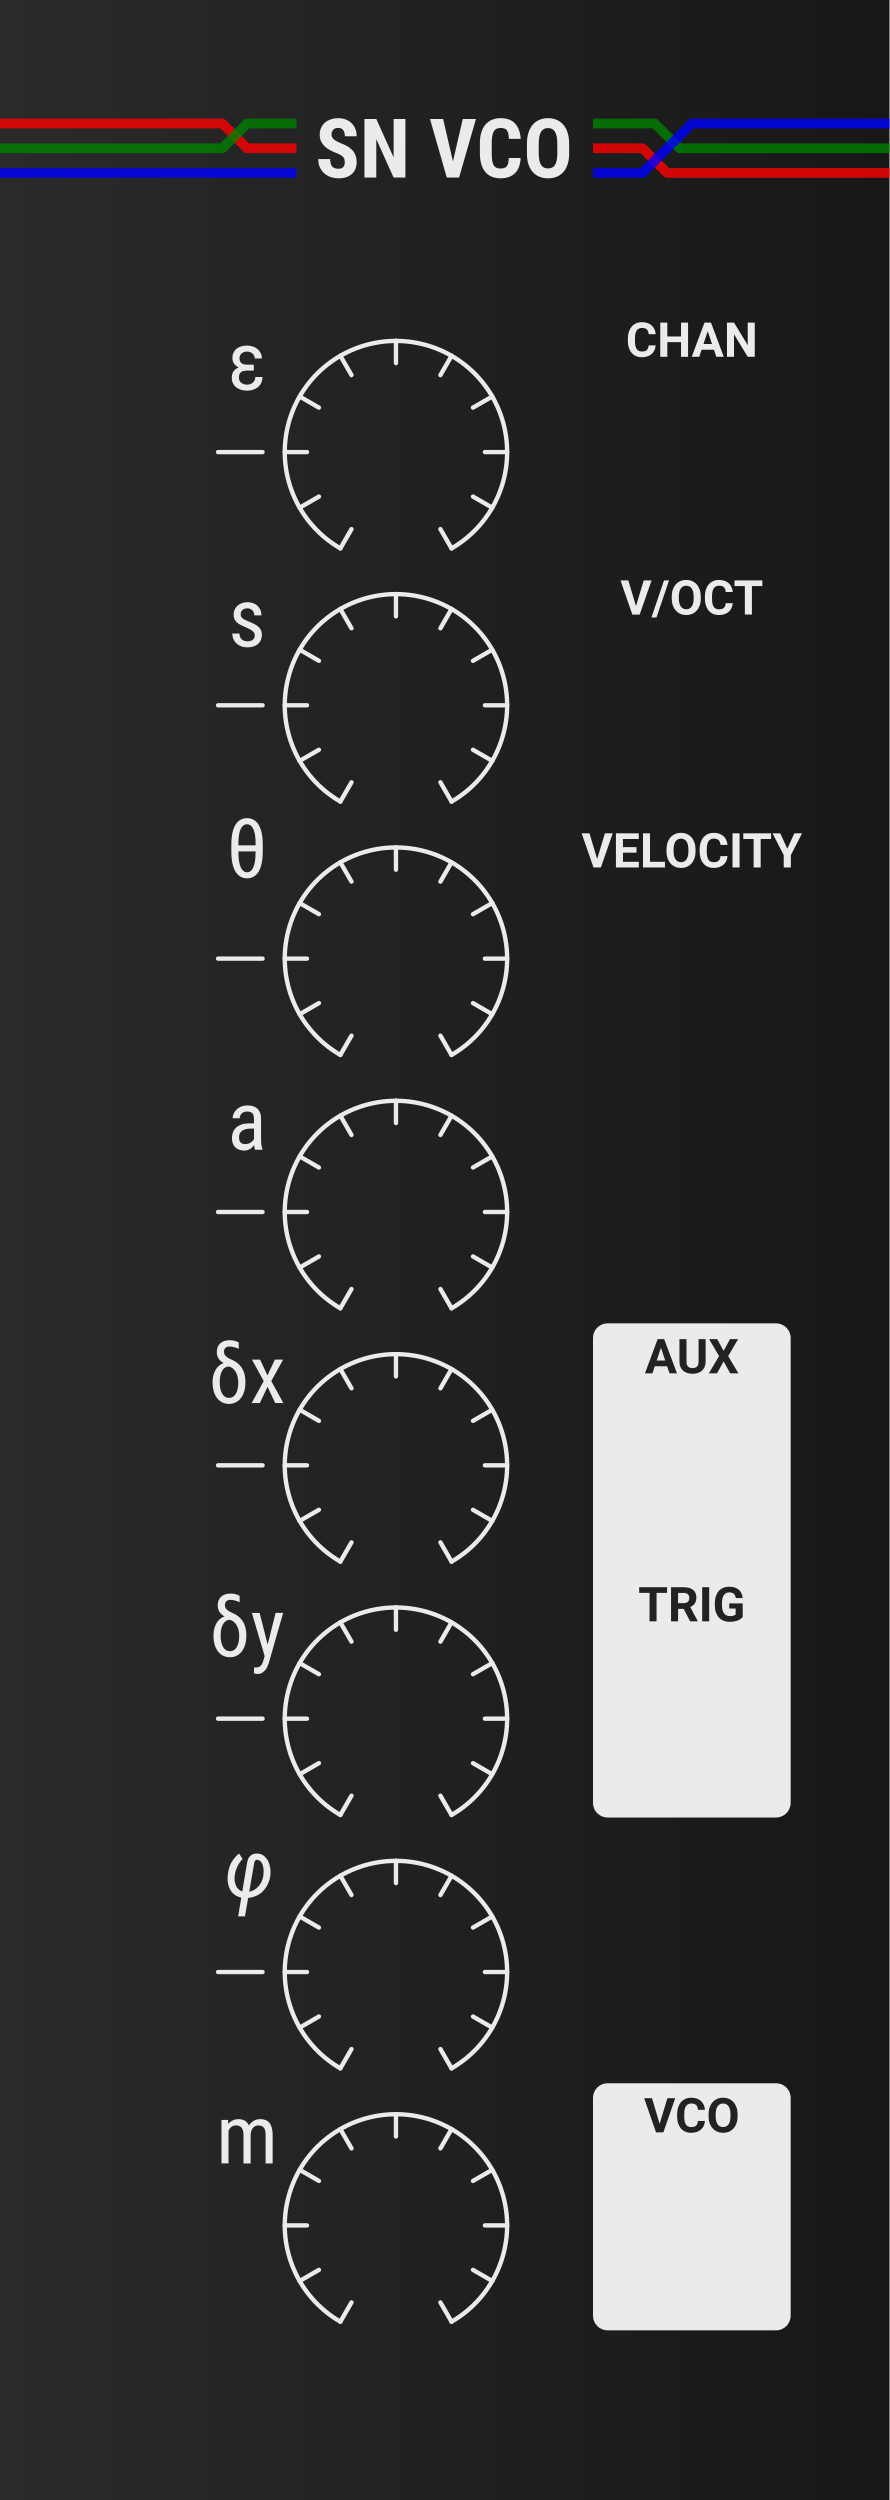
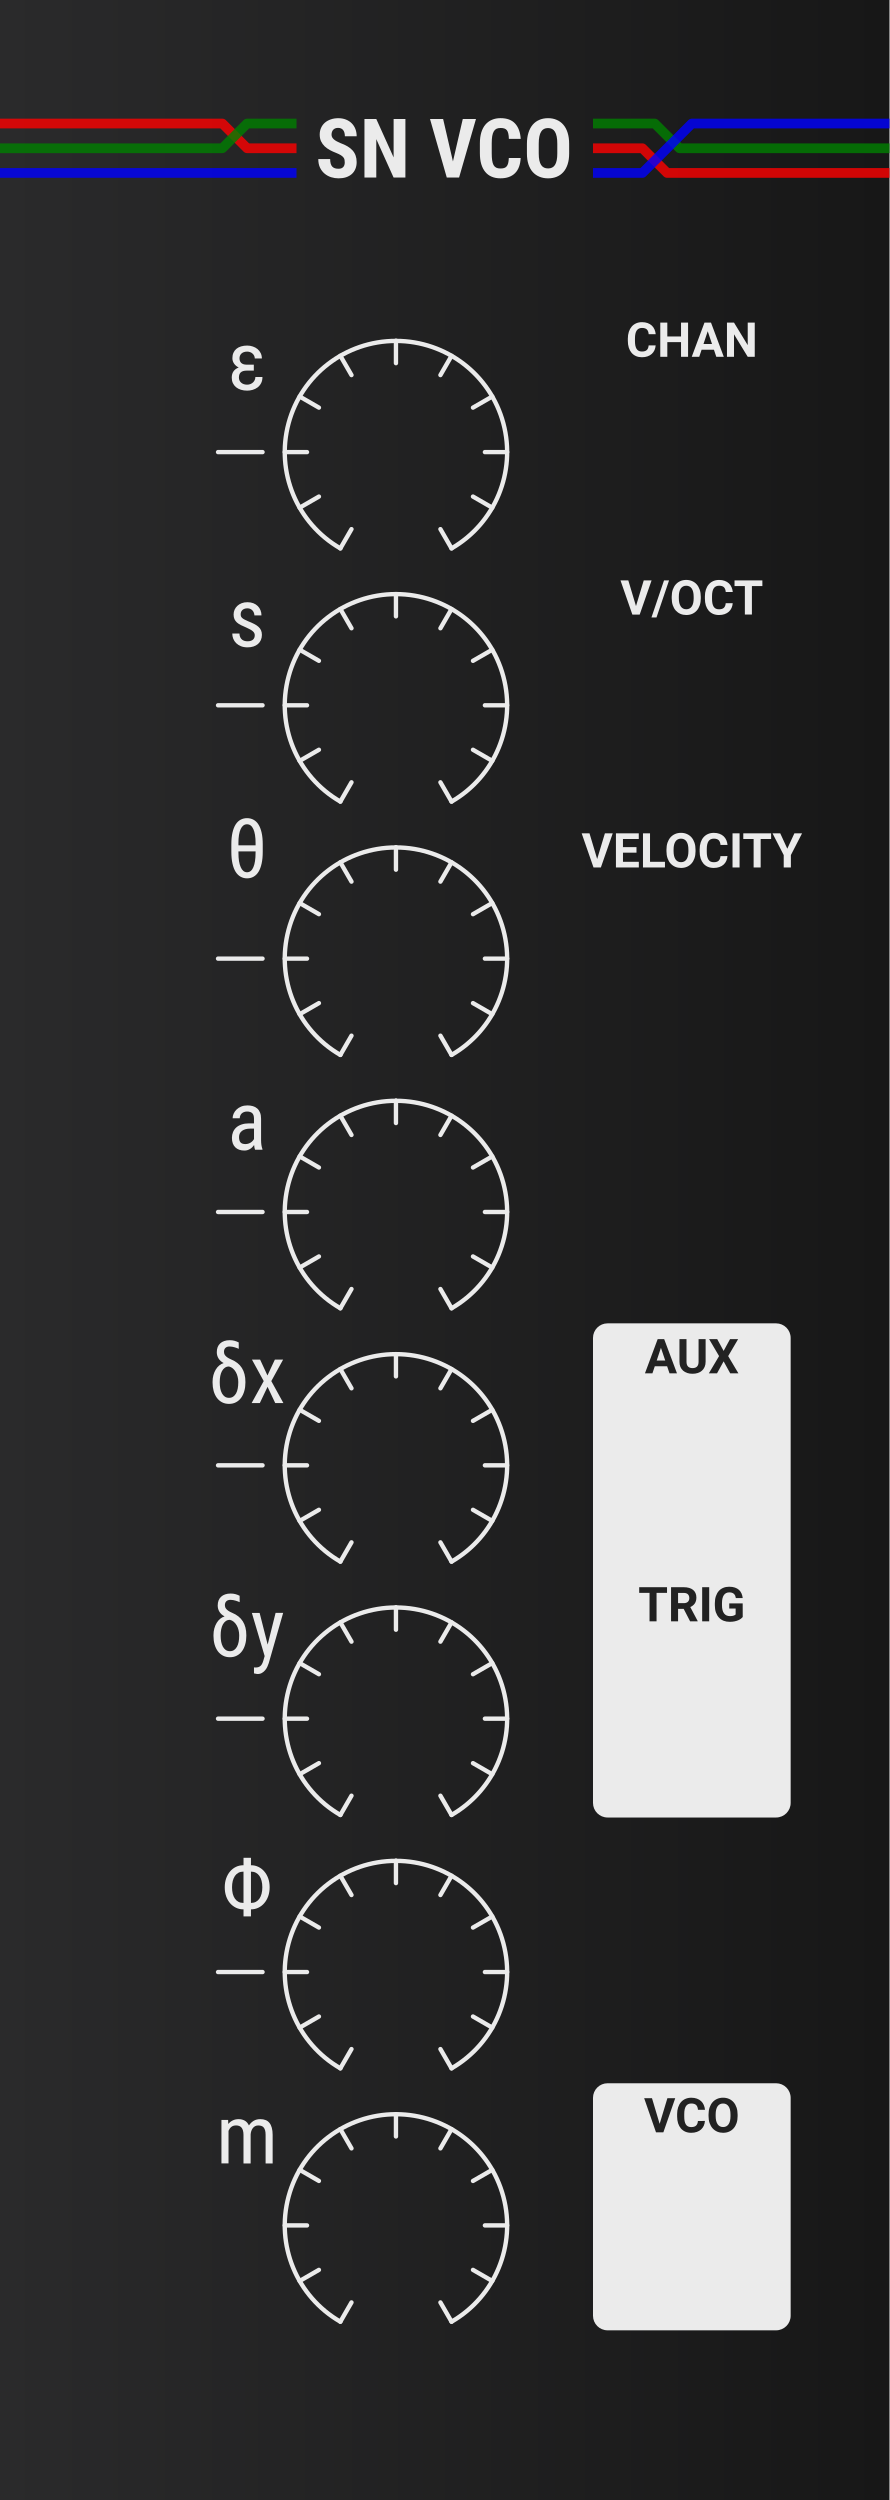
<svg xmlns="http://www.w3.org/2000/svg" version="1.1" width="45.72mm" height="128.5mm" viewBox="0 0 45.72 128.5">
  <defs>
    <linearGradient id="background">
      <stop offset="0%" stop-color="#2a2a2b" />
      <stop offset="100%" stop-color="#171717" />
    </linearGradient>
  </defs>
  <g />
  <g>
    <rect x="0" y="0" width="45.72" height="128.5" fill="url(#background)" />
  </g>
  <g transform="translate(22.86,7.62)">
    <path fill="#ebebeb" stroke="none" d="m -5.142,0.715 q 0,-0.079 -0.014,-0.141 Q -5.171,0.513 -5.218,0.459 -5.264,0.403 -5.351,0.351 -5.435,0.3 -5.578,0.242 -5.747,0.178 -5.902,0.095 -6.055,0.012 -6.173,-0.099 q -0.116,-0.114 -0.186,-0.26 -0.068,-0.149 -0.068,-0.345 0,-0.188 0.07,-0.343 0.07,-0.157 0.196,-0.267 0.128,-0.11 0.302,-0.169 0.176,-0.062 0.387,-0.062 0.217,0 0.391,0.07 0.176,0.068 0.298,0.192 0.124,0.122 0.19,0.294 0.066,0.169 0.066,0.374 h -0.606 q 0,-0.095 -0.021,-0.174 -0.019,-0.081 -0.062,-0.136 -0.041,-0.058 -0.107,-0.089 -0.066,-0.033 -0.159,-0.033 -0.087,0 -0.151,0.027 -0.062,0.027 -0.103,0.074 -0.041,0.045 -0.062,0.11 -0.021,0.064 -0.021,0.136 0,0.074 0.031,0.134 0.033,0.06 0.091,0.112 0.06,0.052 0.143,0.097 0.085,0.045 0.186,0.089 0.211,0.076 0.368,0.169 0.157,0.093 0.263,0.211 0.105,0.118 0.157,0.267 0.052,0.147 0.052,0.333 0,0.198 -0.066,0.353 -0.064,0.155 -0.186,0.263 -0.12,0.105 -0.291,0.163 -0.172,0.056 -0.387,0.056 -0.194,0 -0.382,-0.058 -0.186,-0.06 -0.333,-0.182 -0.147,-0.122 -0.238,-0.308 -0.089,-0.186 -0.089,-0.442 h 0.61 q 0,0.136 0.027,0.232 0.027,0.095 0.081,0.155 0.056,0.058 0.136,0.085 0.081,0.025 0.188,0.025 0.087,0 0.147,-0.025 0.062,-0.027 0.099,-0.07 0.039,-0.045 0.056,-0.107 0.017,-0.062 0.017,-0.134 z M -2.023,1.505 H -2.63 L -3.519,-0.469 V 1.505 h -0.608 v -3.01 h 0.608 l 0.891,1.976 V -1.505 h 0.606 z M 0.421,0.678 0.927,-1.505 H 1.605 L 0.737,1.505 h -0.633 l -0.862,-3.01 h 0.674 z M 3.902,0.502 Q 3.879,1.017 3.612,1.282 3.346,1.546 2.86,1.546 q -0.25,0 -0.446,-0.083 Q 2.217,1.381 2.083,1.217 1.948,1.054 1.876,0.814 1.806,0.573 1.806,0.258 v -0.513 q 0,-0.314 0.072,-0.556 0.074,-0.242 0.213,-0.405 0.138,-0.163 0.335,-0.246 0.196,-0.085 0.442,-0.085 0.492,0 0.746,0.275 0.256,0.275 0.291,0.79 H 3.296 Q 3.292,-0.643 3.267,-0.75 3.244,-0.86 3.195,-0.924 3.145,-0.988 3.064,-1.015 2.986,-1.042 2.868,-1.042 q -0.122,0 -0.209,0.041 -0.085,0.041 -0.138,0.134 -0.054,0.091 -0.081,0.242 -0.025,0.149 -0.025,0.366 v 0.517 q 0,0.211 0.021,0.36 0.021,0.149 0.072,0.244 0.052,0.093 0.136,0.136 0.085,0.043 0.215,0.043 0.112,0 0.19,-0.023 0.081,-0.025 0.132,-0.085 0.052,-0.06 0.079,-0.165 0.027,-0.105 0.033,-0.267 z m 2.493,-0.232 q 0,0.316 -0.079,0.556 Q 6.237,1.067 6.095,1.226 5.954,1.385 5.754,1.466 q -0.198,0.081 -0.44,0.081 -0.242,0 -0.442,-0.081 Q 4.671,1.385 4.526,1.226 4.383,1.067 4.303,0.827 4.224,0.587 4.224,0.271 V -0.229 q 0,-0.325 0.079,-0.571 0.079,-0.248 0.221,-0.413 0.143,-0.165 0.343,-0.248 0.201,-0.085 0.442,-0.085 0.242,0 0.44,0.085 0.201,0.083 0.343,0.248 0.145,0.165 0.223,0.413 0.079,0.246 0.079,0.571 z M 5.785,-0.234 q 0,-0.215 -0.031,-0.366 -0.031,-0.153 -0.091,-0.25 -0.06,-0.097 -0.149,-0.143 -0.089,-0.045 -0.205,-0.045 -0.118,0 -0.207,0.045 -0.089,0.045 -0.149,0.143 -0.06,0.097 -0.091,0.25 -0.031,0.151 -0.031,0.366 v 0.504 q 0,0.205 0.031,0.351 0.031,0.145 0.091,0.238 0.062,0.093 0.151,0.136 0.091,0.043 0.209,0.043 0.116,0 0.203,-0.043 0.089,-0.043 0.149,-0.136 0.06,-0.093 0.089,-0.238 0.031,-0.147 0.031,-0.351 z" />
  </g>
  <g fill="none" stroke="#ebebeb" stroke-linecap="round" stroke-linejoin="round" stroke-width="1" transform="translate(0.0,1.27)">
    <g transform="translate(20.352,21.968) scale(0.225,0.225)">
      <line x1="-10.160" y1="17.598" x2="-12.700" y2="21.997" />
      <line x1="-17.598" y1="10.160" x2="-21.997" y2="12.700" />
      <line x1="-20.32" y1="0.000" x2="-25.4" y2="0.000" />
      <line x1="-17.598" y1="-10.16" x2="-21.997" y2="-12.7" />
      <line x1="-10.16" y1="-17.598" x2="-12.7" y2="-21.997" />
      <line x1="0.000" y1="-20.32" x2="0.000" y2="-25.4" />
      <line x1="10.160" y1="-17.598" x2="12.7" y2="-21.997" />
      <line x1="17.598" y1="-10.160" x2="21.997" y2="-12.7" />
      <line x1="20.32" y1="0.000" x2="25.4" y2="0.000" />
      <line x1="17.598" y1="10.16" x2="21.997" y2="12.7" />
      <line x1="10.16" y1="17.598" x2="12.7" y2="21.997" />
      <g>
        <path d="M0.000,-25.4 a25.4,25.4,0,0,0,-12.7,47.397" />
        <path d="M0.000,-25.4 a25.4,25.4,0,0,1,12.7,47.397" />
        <circle cx="0.000" cy="0.000" r="25.4" opacity="0.5" stroke="none" />
      </g>
      <line x1="-30.48" y1="0.000" x2="-40.64" y2="0.000" />
    </g>
    <g transform="translate(20.352,34.982) scale(0.225,0.225)">
      <line x1="-10.160" y1="17.598" x2="-12.700" y2="21.997" />
      <line x1="-17.598" y1="10.160" x2="-21.997" y2="12.700" />
      <line x1="-20.32" y1="0.000" x2="-25.4" y2="0.000" />
      <line x1="-17.598" y1="-10.16" x2="-21.997" y2="-12.7" />
      <line x1="-10.16" y1="-17.598" x2="-12.7" y2="-21.997" />
      <line x1="0.000" y1="-20.32" x2="0.000" y2="-25.4" />
      <line x1="10.160" y1="-17.598" x2="12.7" y2="-21.997" />
      <line x1="17.598" y1="-10.160" x2="21.997" y2="-12.7" />
      <line x1="20.32" y1="0.000" x2="25.4" y2="0.000" />
      <line x1="17.598" y1="10.16" x2="21.997" y2="12.7" />
      <line x1="10.16" y1="17.598" x2="12.7" y2="21.997" />
      <g>
        <path d="M0.000,-25.4 a25.4,25.4,0,0,0,-12.7,47.397" />
        <path d="M0.000,-25.4 a25.4,25.4,0,0,1,12.7,47.397" />
        <circle cx="0.000" cy="0.000" r="25.4" opacity="0.5" stroke="none" />
      </g>
      <line x1="-30.48" y1="0.000" x2="-40.64" y2="0.000" />
    </g>
    <g transform="translate(20.352,48.004) scale(0.225,0.225)">
      <line x1="-10.160" y1="17.598" x2="-12.700" y2="21.997" />
      <line x1="-17.598" y1="10.160" x2="-21.997" y2="12.700" />
      <line x1="-20.32" y1="0.000" x2="-25.4" y2="0.000" />
      <line x1="-17.598" y1="-10.16" x2="-21.997" y2="-12.7" />
      <line x1="-10.16" y1="-17.598" x2="-12.7" y2="-21.997" />
      <line x1="0.000" y1="-20.32" x2="0.000" y2="-25.4" />
      <line x1="10.160" y1="-17.598" x2="12.7" y2="-21.997" />
      <line x1="17.598" y1="-10.160" x2="21.997" y2="-12.7" />
      <line x1="20.32" y1="0.000" x2="25.4" y2="0.000" />
      <line x1="17.598" y1="10.16" x2="21.997" y2="12.7" />
      <line x1="10.16" y1="17.598" x2="12.7" y2="21.997" />
      <g>
        <path d="M0.000,-25.4 a25.4,25.4,0,0,0,-12.7,47.397" />
        <path d="M0.000,-25.4 a25.4,25.4,0,0,1,12.7,47.397" />
        <circle cx="0.000" cy="0.000" r="25.4" opacity="0.5" stroke="none" />
      </g>
      <line x1="-30.48" y1="0.000" x2="-40.64" y2="0.000" />
    </g>
    <g transform="translate(20.352,61.026) scale(0.225,0.225)">
      <line x1="-10.160" y1="17.598" x2="-12.700" y2="21.997" />
      <line x1="-17.598" y1="10.160" x2="-21.997" y2="12.700" />
      <line x1="-20.32" y1="0.000" x2="-25.4" y2="0.000" />
      <line x1="-17.598" y1="-10.16" x2="-21.997" y2="-12.7" />
      <line x1="-10.16" y1="-17.598" x2="-12.7" y2="-21.997" />
      <line x1="0.000" y1="-20.32" x2="0.000" y2="-25.4" />
      <line x1="10.160" y1="-17.598" x2="12.7" y2="-21.997" />
      <line x1="17.598" y1="-10.160" x2="21.997" y2="-12.7" />
      <line x1="20.32" y1="0.000" x2="25.4" y2="0.000" />
      <line x1="17.598" y1="10.16" x2="21.997" y2="12.7" />
      <line x1="10.16" y1="17.598" x2="12.7" y2="21.997" />
      <g>
        <path d="M0.000,-25.4 a25.4,25.4,0,0,0,-12.7,47.397" />
        <path d="M0.000,-25.4 a25.4,25.4,0,0,1,12.7,47.397" />
        <circle cx="0.000" cy="0.000" r="25.4" opacity="0.5" stroke="none" />
      </g>
      <line x1="-30.48" y1="0.000" x2="-40.64" y2="0.000" />
    </g>
    <g transform="translate(20.352,74.048) scale(0.225,0.225)">
      <line x1="-10.160" y1="17.598" x2="-12.700" y2="21.997" />
      <line x1="-17.598" y1="10.160" x2="-21.997" y2="12.700" />
      <line x1="-20.32" y1="0.000" x2="-25.4" y2="0.000" />
      <line x1="-17.598" y1="-10.16" x2="-21.997" y2="-12.7" />
      <line x1="-10.16" y1="-17.598" x2="-12.7" y2="-21.997" />
      <line x1="0.000" y1="-20.32" x2="0.000" y2="-25.4" />
      <line x1="10.160" y1="-17.598" x2="12.7" y2="-21.997" />
      <line x1="17.598" y1="-10.160" x2="21.997" y2="-12.7" />
      <line x1="20.32" y1="0.000" x2="25.4" y2="0.000" />
      <line x1="17.598" y1="10.16" x2="21.997" y2="12.7" />
      <line x1="10.16" y1="17.598" x2="12.7" y2="21.997" />
      <g>
        <path d="M0.000,-25.4 a25.4,25.4,0,0,0,-12.7,47.397" />
        <path d="M0.000,-25.4 a25.4,25.4,0,0,1,12.7,47.397" />
        <circle cx="0.000" cy="0.000" r="25.4" opacity="0.5" stroke="none" />
      </g>
      <line x1="-30.48" y1="0.000" x2="-40.64" y2="0.000" />
    </g>
    <g transform="translate(20.352,87.070) scale(0.225,0.225)">
      <line x1="-10.160" y1="17.598" x2="-12.700" y2="21.997" />
      <line x1="-17.598" y1="10.160" x2="-21.997" y2="12.700" />
      <line x1="-20.32" y1="0.000" x2="-25.4" y2="0.000" />
      <line x1="-17.598" y1="-10.16" x2="-21.997" y2="-12.7" />
      <line x1="-10.16" y1="-17.598" x2="-12.7" y2="-21.997" />
      <line x1="0.000" y1="-20.32" x2="0.000" y2="-25.4" />
      <line x1="10.160" y1="-17.598" x2="12.7" y2="-21.997" />
      <line x1="17.598" y1="-10.160" x2="21.997" y2="-12.7" />
      <line x1="20.32" y1="0.000" x2="25.4" y2="0.000" />
      <line x1="17.598" y1="10.16" x2="21.997" y2="12.7" />
      <line x1="10.16" y1="17.598" x2="12.7" y2="21.997" />
      <g>
        <path d="M0.000,-25.4 a25.4,25.4,0,0,0,-12.7,47.397" />
        <path d="M0.000,-25.4 a25.4,25.4,0,0,1,12.7,47.397" />
        <circle cx="0.000" cy="0.000" r="25.4" opacity="0.5" stroke="none" />
      </g>
      <line x1="-30.48" y1="0.000" x2="-40.64" y2="0.000" />
    </g>
    <g transform="translate(20.352,100.093) scale(0.225,0.225)">
      <line x1="-10.160" y1="17.598" x2="-12.700" y2="21.997" />
      <line x1="-17.598" y1="10.160" x2="-21.997" y2="12.700" />
      <line x1="-20.32" y1="0.000" x2="-25.4" y2="0.000" />
      <line x1="-17.598" y1="-10.16" x2="-21.997" y2="-12.7" />
      <line x1="-10.16" y1="-17.598" x2="-12.7" y2="-21.997" />
      <line x1="0.000" y1="-20.32" x2="0.000" y2="-25.4" />
      <line x1="10.160" y1="-17.598" x2="12.7" y2="-21.997" />
      <line x1="17.598" y1="-10.160" x2="21.997" y2="-12.7" />
      <line x1="20.32" y1="0.000" x2="25.4" y2="0.000" />
      <line x1="17.598" y1="10.16" x2="21.997" y2="12.7" />
      <line x1="10.16" y1="17.598" x2="12.7" y2="21.997" />
      <g>
        <path d="M0.000,-25.4 a25.4,25.4,0,0,0,-12.7,47.397" />
        <path d="M0.000,-25.4 a25.4,25.4,0,0,1,12.7,47.397" />
        <circle cx="0.000" cy="0.000" r="25.4" opacity="0.5" stroke="none" />
      </g>
      <line x1="-30.48" y1="0.000" x2="-40.64" y2="0.000" />
    </g>
    <g transform="translate(20.352,113.116) scale(0.225,0.225)">
      <line x1="-10.160" y1="17.598" x2="-12.700" y2="21.997" />
      <line x1="-17.598" y1="10.160" x2="-21.997" y2="12.700" />
      <line x1="-20.32" y1="0.000" x2="-25.4" y2="0.000" />
      <line x1="-17.598" y1="-10.16" x2="-21.997" y2="-12.7" />
      <line x1="-10.16" y1="-17.598" x2="-12.7" y2="-21.997" />
      <line x1="0.000" y1="-20.32" x2="0.000" y2="-25.4" />
      <line x1="10.160" y1="-17.598" x2="12.7" y2="-21.997" />
      <line x1="17.598" y1="-10.160" x2="21.997" y2="-12.7" />
      <line x1="20.32" y1="0.000" x2="25.4" y2="0.000" />
      <line x1="17.598" y1="10.16" x2="21.997" y2="12.7" />
      <line x1="10.16" y1="17.598" x2="12.7" y2="21.997" />
      <g>
        <path d="M0.000,-25.4 a25.4,25.4,0,0,0,-12.7,47.397" />
        <path d="M0.000,-25.4 a25.4,25.4,0,0,1,12.7,47.397" />
        <circle cx="0.000" cy="0.000" r="25.4" opacity="0.5" stroke="none" />
      </g>
    </g>
  </g>
  <g fill="#ebebeb">
    <g transform="translate(12.7,-3.73)">
      <path d="m 21.001,21.483 q -0.01,0.134 -0.06,0.246 -0.051,0.112 -0.14,0.193 -0.089,0.08 -0.217,0.125 -0.127,0.045 -0.289,0.045 -0.169,0 -0.304,-0.058 -0.134,-0.059 -0.228,-0.169 -0.093,-0.11 -0.143,-0.265 -0.049,-0.157 -0.049,-0.351 V 21.134 q 0,-0.194 0.052,-0.351 0.052,-0.157 0.146,-0.266 0.095,-0.11 0.23,-0.169 0.135,-0.059 0.301,-0.059 0.164,0 0.289,0.047 0.127,0.046 0.215,0.129 0.088,0.082 0.137,0.197 0.049,0.113 0.063,0.247 h -0.362 q -0.006,-0.078 -0.028,-0.139 -0.021,-0.06 -0.06,-0.101 -0.04,-0.041 -0.102,-0.061 -0.063,-0.022 -0.152,-0.022 -0.183,0 -0.274,0.134 -0.089,0.133 -0.089,0.412 v 0.118 q 0,0.136 0.019,0.239 0.021,0.102 0.063,0.171 0.043,0.069 0.111,0.104 0.069,0.034 0.165,0.034 0.086,0 0.147,-0.019 0.063,-0.019 0.104,-0.058 0.042,-0.04 0.065,-0.099 0.023,-0.059 0.029,-0.137 z m 1.666,0.585 h -0.362 v -0.752 h -0.705 v 0.752 h -0.362 v -1.756 h 0.362 v 0.711 h 0.705 v -0.711 h 0.362 z m 1.329,-0.362 h -0.634 l -0.121,0.362 h -0.385 l 0.654,-1.756 h 0.335 l 0.657,1.756 h -0.385 z m -0.537,-0.293 h 0.439 l -0.221,-0.657 z m 2.635,0.655 h -0.362 l -0.704,-1.155 v 1.155 h -0.362 v -1.756 h 0.362 l 0.705,1.158 v -1.158 h 0.361 z" />
    </g>
    <g transform="translate(12.7,9.52)">
      <path d="m 19.99,21.633 0.398,-1.32 h 0.403 l -0.611,1.756 h -0.377 L 19.193,20.312 h 0.402 z m 1.053,0.586 h -0.259 l 0.646,-1.906 h 0.259 z m 2.278,-0.989 q 0,0.201 -0.054,0.362 -0.054,0.159 -0.153,0.27 -0.098,0.111 -0.235,0.171 -0.137,0.059 -0.303,0.059 -0.165,0 -0.303,-0.059 -0.137,-0.06 -0.238,-0.171 -0.099,-0.111 -0.154,-0.27 -0.055,-0.16 -0.055,-0.362 v -0.077 q 0,-0.2 0.054,-0.361 0.055,-0.16 0.154,-0.273 0.099,-0.112 0.236,-0.171 0.137,-0.06 0.303,-0.06 0.165,0 0.303,0.06 0.137,0.059 0.236,0.171 0.099,0.112 0.153,0.273 0.055,0.16 0.055,0.361 z m -0.367,-0.08 q 0,-0.276 -0.099,-0.42 -0.099,-0.143 -0.282,-0.143 -0.183,0 -0.282,0.143 -0.099,0.143 -0.099,0.42 v 0.08 q 0,0.137 0.025,0.244 0.027,0.105 0.075,0.177 0.049,0.071 0.121,0.109 0.071,0.036 0.163,0.036 0.183,0 0.281,-0.145 0.098,-0.145 0.098,-0.421 z m 2.008,0.333 q -0.01,0.134 -0.06,0.246 -0.051,0.112 -0.14,0.193 -0.089,0.08 -0.217,0.125 -0.127,0.045 -0.289,0.045 -0.169,0 -0.304,-0.058 -0.134,-0.059 -0.228,-0.169 -0.093,-0.11 -0.143,-0.265 -0.049,-0.157 -0.049,-0.351 V 21.134 q 0,-0.194 0.052,-0.351 0.052,-0.157 0.146,-0.266 0.095,-0.11 0.23,-0.169 0.135,-0.059 0.301,-0.059 0.164,0 0.289,0.047 0.127,0.046 0.215,0.129 0.088,0.082 0.137,0.197 0.049,0.113 0.063,0.247 h -0.362 q -0.006,-0.078 -0.028,-0.139 -0.021,-0.06 -0.06,-0.101 -0.04,-0.041 -0.102,-0.061 -0.063,-0.022 -0.152,-0.022 -0.183,0 -0.274,0.134 -0.089,0.133 -0.089,0.412 v 0.118 q 0,0.136 0.019,0.239 0.021,0.102 0.063,0.171 0.043,0.069 0.111,0.104 0.069,0.034 0.165,0.034 0.086,0 0.147,-0.019 0.063,-0.019 0.104,-0.058 0.042,-0.04 0.065,-0.099 0.023,-0.059 0.029,-0.137 z m 1.524,-0.878 h -0.538 v 1.463 h -0.362 v -1.463 h -0.531 v -0.293 h 1.43 z" />
    </g>
    <g transform="translate(12.7,22.52)">
      <path d="m 17.994,21.633 0.398,-1.32 h 0.403 l -0.611,1.756 h -0.377 l -0.609,-1.756 h 0.402 z m 2.022,-0.326 h -0.695 v 0.47 h 0.815 v 0.291 h -1.177 v -1.756 h 1.174 v 0.293 h -0.813 v 0.418 h 0.695 z m 0.695,0.47 h 0.768 v 0.291 h -1.13 v -1.756 h 0.362 z m 2.34,-0.547 q 0,0.201 -0.054,0.362 -0.054,0.159 -0.153,0.27 -0.098,0.111 -0.235,0.171 -0.137,0.059 -0.303,0.059 -0.165,0 -0.303,-0.059 -0.137,-0.06 -0.238,-0.171 -0.099,-0.111 -0.154,-0.27 -0.055,-0.16 -0.055,-0.362 v -0.077 q 0,-0.2 0.054,-0.361 0.055,-0.16 0.154,-0.273 0.099,-0.112 0.236,-0.171 0.137,-0.06 0.303,-0.06 0.165,0 0.303,0.06 0.137,0.059 0.236,0.171 0.099,0.112 0.153,0.273 0.055,0.16 0.055,0.361 z m -0.367,-0.08 q 0,-0.276 -0.099,-0.42 -0.099,-0.143 -0.282,-0.143 -0.183,0 -0.282,0.143 -0.099,0.143 -0.099,0.42 v 0.08 q 0,0.137 0.025,0.244 0.027,0.105 0.075,0.177 0.049,0.071 0.121,0.109 0.071,0.036 0.163,0.036 0.183,0 0.281,-0.145 0.098,-0.145 0.098,-0.421 z m 2.008,0.333 q -0.01,0.134 -0.06,0.246 -0.051,0.112 -0.14,0.193 -0.089,0.08 -0.217,0.125 -0.127,0.045 -0.289,0.045 -0.169,0 -0.304,-0.058 -0.134,-0.059 -0.228,-0.169 -0.093,-0.11 -0.143,-0.265 -0.049,-0.157 -0.049,-0.351 V 21.134 q 0,-0.194 0.052,-0.351 0.052,-0.157 0.146,-0.266 0.095,-0.11 0.23,-0.169 0.135,-0.059 0.301,-0.059 0.164,0 0.289,0.047 0.127,0.046 0.215,0.129 0.088,0.082 0.137,0.197 0.049,0.113 0.063,0.247 h -0.362 q -0.006,-0.078 -0.028,-0.139 -0.021,-0.06 -0.06,-0.101 -0.04,-0.041 -0.102,-0.061 -0.063,-0.022 -0.152,-0.022 -0.183,0 -0.274,0.134 -0.089,0.133 -0.089,0.412 v 0.118 q 0,0.136 0.019,0.239 0.021,0.102 0.063,0.171 0.043,0.069 0.111,0.104 0.069,0.034 0.165,0.034 0.086,0 0.147,-0.019 0.063,-0.019 0.104,-0.058 0.042,-0.04 0.065,-0.099 0.023,-0.059 0.029,-0.137 z m 0.622,0.585 h -0.362 v -1.756 h 0.362 z m 1.622,-1.463 h -0.538 v 1.463 h -0.362 v -1.463 h -0.531 v -0.293 h 1.43 z m 0.831,0.498 0.365,-0.791 h 0.395 l -0.576,1.119 v 0.637 h -0.368 v -0.637 l -0.576,-1.119 h 0.397 z" />
    </g>
  </g>
  <g>
    <g fill="#ebebeb">
      <g transform="translate(35.56,88.34)">
        <rect x="-5.08" y="-20.32" width="10.16" height="25.4" rx="0.75" />
      </g>
      <g transform="translate(35.56,127.399)">
        <rect x="-5.08" y="-20.32" width="10.16" height="12.7" rx="0.75" />
      </g>
    </g>
    <g fill="#222222">
      <g transform="translate(12.7,48.52)">
        <path d="M 21.59,21.706 H 20.956 L 20.835,22.068 H 20.451 L 21.104,20.312 h 0.335 l 0.657,1.756 H 21.712 Z M 21.054,21.413 h 0.439 l -0.221,-0.657 z m 2.515,-1.101 v 1.159 q 0,0.152 -0.051,0.269 -0.051,0.116 -0.14,0.194 -0.089,0.078 -0.213,0.118 -0.123,0.04 -0.269,0.04 -0.147,0 -0.271,-0.04 -0.123,-0.04 -0.212,-0.118 -0.089,-0.078 -0.14,-0.194 -0.049,-0.117 -0.049,-0.269 V 20.312 h 0.362 v 1.159 q 0,0.172 0.082,0.252 0.083,0.078 0.229,0.078 0.147,0 0.228,-0.078 0.082,-0.08 0.082,-0.252 V 20.312 Z m 0.925,0.605 0.329,-0.605 h 0.416 l -0.511,0.871 0.525,0.885 h -0.421 l -0.338,-0.615 -0.338,0.615 H 23.735 l 0.525,-0.885 -0.511,-0.871 h 0.416 z" />
      </g>
      <g transform="translate(12.7,61.27)">
        <path d="m 21.585,20.605 h -0.538 v 1.463 H 20.686 V 20.605 H 20.155 V 20.312 h 1.43 z m 0.856,0.82 h -0.288 v 0.643 H 21.792 V 20.312 h 0.652 q 0.152,0 0.273,0.035 0.121,0.034 0.204,0.101 0.083,0.066 0.128,0.165 0.045,0.099 0.045,0.229 0,0.096 -0.022,0.174 -0.022,0.076 -0.063,0.136 -0.041,0.059 -0.099,0.104 -0.058,0.045 -0.13,0.077 l 0.38,0.717 v 0.017 h -0.388 z m -0.288,-0.293 h 0.292 q 0.071,0 0.124,-0.018 0.054,-0.019 0.089,-0.053 0.036,-0.035 0.054,-0.082 0.018,-0.048 0.018,-0.107 0,-0.124 -0.071,-0.195 -0.07,-0.071 -0.216,-0.071 h -0.291 z m 1.599,0.936 H 23.391 V 20.312 h 0.362 z m 1.724,-0.222 q -0.031,0.037 -0.086,0.081 -0.054,0.042 -0.136,0.08 -0.082,0.036 -0.194,0.061 -0.111,0.024 -0.256,0.024 -0.17,0 -0.311,-0.055 -0.14,-0.057 -0.24,-0.165 -0.1,-0.109 -0.156,-0.266 -0.054,-0.158 -0.054,-0.362 v -0.104 q 0,-0.204 0.052,-0.362 0.053,-0.159 0.148,-0.268 0.096,-0.109 0.233,-0.165 0.136,-0.057 0.303,-0.057 0.171,0 0.295,0.043 0.125,0.042 0.209,0.119 0.084,0.077 0.131,0.184 0.047,0.107 0.061,0.235 h -0.352 q -0.011,-0.066 -0.034,-0.119 -0.023,-0.054 -0.063,-0.092 -0.04,-0.039 -0.099,-0.059 -0.058,-0.021 -0.139,-0.021 -0.186,0 -0.282,0.141 -0.096,0.14 -0.096,0.416 v 0.106 q 0,0.276 0.105,0.417 0.105,0.141 0.307,0.141 0.065,0 0.113,-0.008 0.048,-0.008 0.082,-0.021 0.035,-0.013 0.058,-0.028 0.023,-0.016 0.037,-0.03 v -0.303 h -0.329 v -0.266 h 0.691 z" />
      </g>
      <g transform="translate(12.7,87.534)">
        <path d="m 21.206,21.633 0.398,-1.32 h 0.403 l -0.611,1.756 h -0.377 l -0.609,-1.756 h 0.402 z m 2.328,-0.15 q -0.01,0.134 -0.06,0.246 -0.051,0.112 -0.14,0.193 -0.089,0.08 -0.217,0.125 -0.127,0.045 -0.289,0.045 -0.169,0 -0.304,-0.058 -0.134,-0.059 -0.228,-0.169 -0.093,-0.11 -0.143,-0.265 -0.049,-0.157 -0.049,-0.351 V 21.134 q 0,-0.194 0.052,-0.351 0.052,-0.157 0.146,-0.266 0.095,-0.11 0.23,-0.169 0.135,-0.059 0.301,-0.059 0.164,0 0.289,0.047 0.127,0.046 0.215,0.129 0.088,0.082 0.137,0.197 0.049,0.113 0.063,0.247 H 23.175 q -0.006,-0.078 -0.028,-0.139 -0.021,-0.06 -0.06,-0.101 -0.04,-0.041 -0.102,-0.061 -0.063,-0.022 -0.152,-0.022 -0.183,0 -0.274,0.134 -0.089,0.133 -0.089,0.412 v 0.118 q 0,0.136 0.019,0.239 0.021,0.102 0.063,0.171 0.043,0.069 0.111,0.104 0.069,0.034 0.165,0.034 0.086,0 0.147,-0.019 0.063,-0.019 0.104,-0.058 0.042,-0.04 0.065,-0.099 0.023,-0.059 0.029,-0.137 z m 1.68,-0.253 q 0,0.201 -0.054,0.362 -0.054,0.159 -0.153,0.27 -0.098,0.111 -0.235,0.171 -0.137,0.059 -0.303,0.059 -0.165,0 -0.303,-0.059 -0.137,-0.06 -0.238,-0.171 -0.099,-0.111 -0.154,-0.27 -0.055,-0.16 -0.055,-0.362 v -0.077 q 0,-0.2 0.054,-0.361 0.055,-0.16 0.154,-0.273 0.099,-0.112 0.236,-0.171 0.137,-0.06 0.303,-0.06 0.165,0 0.303,0.06 0.137,0.059 0.236,0.171 0.099,0.112 0.153,0.273 0.055,0.16 0.055,0.361 z m -0.367,-0.08 q 0,-0.276 -0.099,-0.42 -0.099,-0.143 -0.282,-0.143 -0.183,0 -0.282,0.143 -0.099,0.143 -0.099,0.42 v 0.08 q 0,0.137 0.025,0.244 0.027,0.105 0.075,0.177 0.049,0.071 0.121,0.109 0.071,0.036 0.163,0.036 0.183,0 0.281,-0.145 0.098,-0.145 0.098,-0.421 z" />
      </g>
    </g>
  </g>
  <g fill="#ebebeb" stroke="none">
    <g transform="translate(-10.16,19.05)">
      <path d="m 22.837,0 q -0.198,0 -0.298,0.087 -0.099,0.085 -0.099,0.273 0,0.072 0.027,0.138 0.029,0.066 0.083,0.116 0.054,0.05 0.132,0.079 0.079,0.029 0.18,0.029 0.095,0 0.174,-0.033 0.079,-0.033 0.134,-0.087 0.056,-0.054 0.085,-0.124 0.031,-0.072 0.031,-0.151 h 0.364 q 0,0.184 -0.068,0.316 -0.068,0.132 -0.18,0.219 -0.112,0.085 -0.254,0.126 -0.141,0.041 -0.285,0.041 -0.172,0 -0.318,-0.045 -0.145,-0.045 -0.25,-0.13 -0.105,-0.087 -0.165,-0.211 -0.058,-0.124 -0.058,-0.283 0,-0.194 0.091,-0.325 0.093,-0.13 0.267,-0.196 -0.153,-0.074 -0.24,-0.201 -0.085,-0.126 -0.085,-0.277 0,-0.157 0.054,-0.279 0.054,-0.122 0.153,-0.203 0.099,-0.083 0.24,-0.124 0.141,-0.043 0.312,-0.043 0.155,0 0.291,0.048 0.138,0.045 0.242,0.132 0.103,0.085 0.163,0.209 0.06,0.122 0.06,0.275 h -0.364 q 0,-0.074 -0.031,-0.138 -0.029,-0.064 -0.083,-0.112 -0.052,-0.05 -0.124,-0.076 -0.072,-0.027 -0.155,-0.027 -0.101,0 -0.176,0.029 -0.074,0.029 -0.122,0.076 -0.048,0.048 -0.072,0.11 -0.023,0.06 -0.023,0.126 0,0.072 0.021,0.134 0.021,0.06 0.064,0.103 0.045,0.043 0.114,0.068 0.07,0.025 0.169,0.025 h 0.368 v 0.306 z" />
    </g>
    <g transform="translate(-10.16,32.244)">
      <path d="m 23.256,0.415 q 0,-0.062 -0.023,-0.112 -0.023,-0.052 -0.074,-0.097 -0.052,-0.048 -0.134,-0.093 -0.081,-0.045 -0.201,-0.099 -0.155,-0.064 -0.279,-0.126 -0.122,-0.062 -0.207,-0.136 -0.083,-0.076 -0.128,-0.174 -0.043,-0.099 -0.043,-0.234 0,-0.132 0.05,-0.248 0.052,-0.116 0.145,-0.201 0.093,-0.087 0.223,-0.136 0.13,-0.05 0.291,-0.05 0.169,0 0.304,0.052 0.134,0.052 0.227,0.145 0.093,0.091 0.143,0.215 0.05,0.124 0.05,0.267 h -0.364 q 0,-0.068 -0.025,-0.132 -0.023,-0.066 -0.07,-0.118 -0.045,-0.052 -0.112,-0.083 -0.066,-0.031 -0.153,-0.031 -0.093,0 -0.159,0.027 -0.064,0.025 -0.105,0.068 -0.041,0.041 -0.062,0.097 -0.019,0.056 -0.019,0.116 0,0.062 0.017,0.107 0.019,0.043 0.062,0.083 0.043,0.039 0.118,0.079 0.076,0.039 0.194,0.091 0.169,0.066 0.3,0.134 0.132,0.066 0.221,0.147 0.089,0.079 0.134,0.18 0.045,0.101 0.045,0.236 0,0.147 -0.054,0.267 -0.052,0.118 -0.149,0.203 -0.097,0.083 -0.234,0.128 -0.136,0.043 -0.302,0.043 -0.19,0 -0.337,-0.058 -0.147,-0.06 -0.246,-0.157 -0.099,-0.099 -0.151,-0.227 -0.05,-0.128 -0.05,-0.267 h 0.368 q 0.004,0.118 0.043,0.194 0.039,0.076 0.097,0.122 0.06,0.045 0.132,0.064 0.072,0.017 0.143,0.017 0.182,0 0.277,-0.081 0.095,-0.083 0.095,-0.221 z" />
    </g>
    <g transform="translate(-10.16,23.037)">
      <path d="m 23.665,20.745 q 0,0.349 -0.058,0.606 -0.056,0.256 -0.161,0.426 -0.105,0.167 -0.254,0.25 -0.149,0.083 -0.333,0.083 -0.182,0 -0.331,-0.083 -0.149,-0.083 -0.256,-0.25 -0.105,-0.169 -0.163,-0.426 -0.058,-0.256 -0.058,-0.606 V 20.363 q 0,-0.347 0.058,-0.602 0.058,-0.254 0.163,-0.42 0.105,-0.165 0.254,-0.244 0.149,-0.081 0.331,-0.081 0.184,0 0.333,0.081 0.149,0.079 0.254,0.244 0.105,0.165 0.163,0.42 0.058,0.254 0.058,0.602 z m -1.249,-0.333 h 0.881 v -0.114 q 0,-0.469 -0.114,-0.717 -0.112,-0.25 -0.327,-0.25 -0.213,0 -0.327,0.25 -0.114,0.248 -0.114,0.717 z m 0.881,0.314 h -0.881 v 0.081 q 0,0.234 0.029,0.418 0.031,0.182 0.087,0.31 0.056,0.128 0.138,0.196 0.083,0.066 0.188,0.066 0.107,0 0.19,-0.066 0.083,-0.068 0.136,-0.196 0.056,-0.128 0.083,-0.31 0.029,-0.184 0.029,-0.418 z" />
    </g>
    <g transform="translate(-10.16,58.108)">
      <path d="m 23.27,0.988 q -0.019,-0.041 -0.031,-0.105 -0.01,-0.066 -0.017,-0.138 -0.039,0.058 -0.091,0.11 -0.05,0.052 -0.114,0.091 -0.062,0.039 -0.136,0.062 -0.072,0.023 -0.155,0.023 -0.147,0 -0.267,-0.041 -0.118,-0.041 -0.203,-0.124 -0.085,-0.083 -0.13,-0.203 -0.045,-0.122 -0.045,-0.283 0,-0.161 0.056,-0.298 0.056,-0.136 0.165,-0.236 0.11,-0.099 0.275,-0.155 0.165,-0.058 0.384,-0.058 h 0.254 v -0.238 q 0,-0.201 -0.089,-0.285 -0.089,-0.085 -0.271,-0.085 -0.089,0 -0.159,0.029 -0.068,0.027 -0.116,0.074 -0.048,0.048 -0.072,0.112 -0.025,0.062 -0.025,0.132 h -0.366 q 0,-0.12 0.052,-0.238 0.054,-0.12 0.151,-0.213 0.099,-0.095 0.24,-0.153 0.141,-0.058 0.314,-0.058 0.155,0 0.283,0.037 0.13,0.037 0.223,0.12 0.095,0.083 0.147,0.213 0.052,0.13 0.052,0.318 v 1.102 q 0,0.056 0.004,0.118 0.004,0.062 0.012,0.122 0.01,0.06 0.023,0.116 0.014,0.054 0.031,0.099 v 0.033 z m -0.488,-0.291 q 0.076,0 0.145,-0.023 0.068,-0.023 0.124,-0.058 0.056,-0.037 0.097,-0.083 0.043,-0.048 0.068,-0.097 v -0.533 h -0.192 q -0.132,0 -0.24,0.029 -0.105,0.029 -0.182,0.085 -0.074,0.054 -0.116,0.134 -0.039,0.081 -0.039,0.184 0,0.101 0.021,0.172 0.021,0.068 0.062,0.112 0.041,0.041 0.103,0.06 0.064,0.019 0.149,0.019 z" />
    </g>
    <g transform="translate(-10.16,71.13)">
      <path d="m 21.304,-1.635 q 0,-0.141 0.043,-0.252 0.045,-0.114 0.13,-0.192 0.087,-0.081 0.209,-0.122 0.124,-0.043 0.281,-0.043 0.136,0 0.24,0.029 0.105,0.027 0.223,0.085 l 0.002,0.331 q -0.035,-0.019 -0.089,-0.039 -0.054,-0.023 -0.118,-0.039 -0.062,-0.019 -0.13,-0.031 -0.068,-0.012 -0.136,-0.012 -0.136,0 -0.213,0.074 -0.074,0.074 -0.074,0.203 0,0.043 0.014,0.091 0.014,0.048 0.054,0.097 0.041,0.05 0.114,0.101 0.072,0.05 0.188,0.099 0.372,0.153 0.552,0.44 0.18,0.287 0.18,0.709 v 0.043 q 0,0.234 -0.058,0.434 -0.056,0.201 -0.163,0.347 -0.107,0.147 -0.265,0.229 -0.155,0.083 -0.356,0.083 -0.203,0 -0.36,-0.083 -0.157,-0.083 -0.265,-0.229 -0.107,-0.147 -0.165,-0.347 -0.056,-0.201 -0.056,-0.434 v -0.043 q 0,-0.184 0.043,-0.343 0.045,-0.161 0.122,-0.287 0.076,-0.126 0.18,-0.211 0.103,-0.085 0.219,-0.118 l -0.002,-0.01 q -0.159,-0.081 -0.252,-0.225 -0.093,-0.145 -0.093,-0.333 z m 0.151,1.571 q 0,0.159 0.027,0.302 0.029,0.143 0.087,0.25 0.058,0.105 0.147,0.169 0.091,0.062 0.217,0.062 0.124,0 0.213,-0.062 0.091,-0.064 0.149,-0.169 0.058,-0.107 0.085,-0.25 0.027,-0.143 0.027,-0.302 v -0.043 q 0,-0.132 -0.033,-0.26 -0.031,-0.13 -0.093,-0.238 -0.06,-0.107 -0.149,-0.184 -0.089,-0.076 -0.201,-0.103 -0.124,0 -0.213,0.064 -0.089,0.064 -0.149,0.172 -0.058,0.107 -0.087,0.25 -0.027,0.143 -0.027,0.3 z m 2.452,-0.368 0.382,-0.816 h 0.424 l -0.608,1.106 0.622,1.131 h -0.42 l -0.395,-0.837 -0.397,0.837 h -0.422 l 0.622,-1.131 -0.606,-1.106 h 0.42 z" />
    </g>
    <g transform="translate(-10.16,84.152)">
      <path d="m 21.351,-1.635 q 0,-0.141 0.043,-0.252 0.045,-0.114 0.13,-0.192 0.087,-0.081 0.209,-0.122 0.124,-0.043 0.281,-0.043 0.136,0 0.24,0.029 0.105,0.027 0.223,0.085 l 0.002,0.331 q -0.035,-0.019 -0.089,-0.039 -0.054,-0.023 -0.118,-0.039 -0.062,-0.019 -0.13,-0.031 -0.068,-0.012 -0.136,-0.012 -0.136,0 -0.213,0.074 -0.074,0.074 -0.074,0.203 0,0.043 0.014,0.091 0.014,0.048 0.054,0.097 0.041,0.05 0.114,0.101 0.072,0.05 0.188,0.099 0.372,0.153 0.552,0.44 0.18,0.287 0.18,0.709 v 0.043 q 0,0.234 -0.058,0.434 -0.056,0.201 -0.163,0.347 -0.107,0.147 -0.265,0.229 -0.155,0.083 -0.356,0.083 -0.203,0 -0.36,-0.083 -0.157,-0.083 -0.265,-0.229 -0.107,-0.147 -0.165,-0.347 -0.056,-0.201 -0.056,-0.434 v -0.043 q 0,-0.184 0.043,-0.343 0.045,-0.161 0.122,-0.287 0.076,-0.126 0.18,-0.211 0.103,-0.085 0.219,-0.118 l -0.002,-0.01 q -0.159,-0.081 -0.252,-0.225 -0.093,-0.145 -0.093,-0.333 z m 0.151,1.571 q 0,0.159 0.027,0.302 0.029,0.143 0.087,0.25 0.058,0.105 0.147,0.169 0.091,0.062 0.217,0.062 0.124,0 0.213,-0.062 0.091,-0.064 0.149,-0.169 0.058,-0.107 0.085,-0.25 0.027,-0.143 0.027,-0.302 v -0.043 q 0,-0.132 -0.033,-0.26 -0.031,-0.13 -0.093,-0.238 -0.06,-0.107 -0.149,-0.184 -0.089,-0.076 -0.201,-0.103 -0.124,0 -0.213,0.064 -0.089,0.064 -0.149,0.172 -0.058,0.107 -0.087,0.25 -0.027,0.143 -0.027,0.3 z m 2.416,0.444 0.407,-1.629 h 0.389 l -0.74,2.582 q -0.025,0.083 -0.07,0.18 -0.043,0.097 -0.112,0.18 -0.068,0.085 -0.165,0.141 -0.095,0.058 -0.221,0.058 -0.021,0 -0.048,-0.004 -0.027,-0.004 -0.054,-0.01 -0.027,-0.004 -0.052,-0.01 -0.023,-0.004 -0.037,-0.008 v -0.31 q 0.012,0.004 0.039,0.006 0.029,0.002 0.041,0.002 0.081,0 0.143,-0.019 0.062,-0.019 0.11,-0.062 0.05,-0.041 0.085,-0.112 0.037,-0.07 0.066,-0.174 l 0.064,-0.221 -0.657,-2.218 h 0.399 z" />
    </g>
    <g transform="translate(-10.16,97.512)">
-       <path d="m22.401,0.99l0.46,-2.76c0.013,-0.087,0.04,-0.167,0.08,-0.24c0.04,-0.073,0.097,-0.13,0.17,-0.17c0.073,-0.04,0.157,-0.06,0.25,-0.06v0c0.14,0,0.257,0.037,0.35,0.11c0.093,0.073,0.17,0.163,0.23,0.27c0.053,0.113,0.09,0.233,0.11,0.36c0.013,0.127,0.017,0.247,0.01,0.36v0c-0.02,0.173,-0.067,0.333,-0.14,0.48c-0.067,0.147,-0.157,0.273,-0.27,0.38c-0.107,0.107,-0.237,0.187,-0.39,0.24c-0.147,0.06,-0.31,0.09,-0.49,0.09v0c-0.173,-0.007,-0.323,-0.043,-0.45,-0.11c-0.12,-0.067,-0.217,-0.153,-0.29,-0.26c-0.073,-0.113,-0.123,-0.24,-0.15,-0.38c-0.027,-0.14,-0.03,-0.29,-0.01,-0.45v0c0.013,-0.147,0.043,-0.287,0.09,-0.42c0.047,-0.133,0.113,-0.257,0.2,-0.37c0.08,-0.113,0.177,-0.213,0.29,-0.3v0l0.18,0.28c-0.073,0.073,-0.137,0.153,-0.19,0.24c-0.053,0.087,-0.097,0.177,-0.13,0.27c-0.04,0.1,-0.067,0.2,-0.08,0.3v0c-0.02,0.1,-0.023,0.203,-0.01,0.31c0.013,0.1,0.04,0.193,0.08,0.28c0.047,0.087,0.11,0.157,0.19,0.21c0.08,0.053,0.18,0.08,0.3,0.08v0c0.167,0.007,0.317,-0.03,0.45,-0.11c0.127,-0.08,0.23,-0.187,0.31,-0.32c0.08,-0.133,0.13,-0.28,0.15,-0.44v0c0.007,-0.067,0.01,-0.143,0.01,-0.23c-0.007,-0.087,-0.02,-0.17,-0.04,-0.25c-0.02,-0.08,-0.057,-0.15,-0.11,-0.21c-0.047,-0.053,-0.117,-0.083,-0.21,-0.09v0c-0.033,0.007,-0.06,0.023,-0.08,0.05c-0.02,0.02,-0.033,0.05,-0.04,0.09v0l-0.48,2.77z" />
+       <path d="m 23.059,-1.639 h 0.004 q 0.201,0 0.374,0.083 0.176,0.083 0.304,0.232 0.13,0.149 0.205,0.358 0.074,0.209 0.074,0.459 0,0.252 -0.074,0.461 -0.074,0.207 -0.205,0.358 -0.128,0.151 -0.304,0.234 -0.174,0.083 -0.374,0.083 h -0.004 v 0.362 h -0.382 v -0.362 h -0.012 q -0.201,0 -0.374,-0.083 -0.174,-0.083 -0.304,-0.232 -0.128,-0.149 -0.203,-0.356 -0.072,-0.209 -0.072,-0.461 0,-0.25 0.072,-0.459 0.074,-0.209 0.203,-0.36 0.13,-0.151 0.304,-0.234 0.174,-0.083 0.374,-0.083 h 0.012 v -0.382 h 0.382 z m -0.395,0.329 q -0.141,0 -0.248,0.058 -0.107,0.058 -0.18,0.163 -0.072,0.105 -0.112,0.254 -0.037,0.149 -0.037,0.331 0,0.184 0.037,0.333 0.039,0.147 0.112,0.252 0.072,0.103 0.18,0.161 0.107,0.056 0.248,0.056 h 0.012 v -1.608 z m 0.395,0 v 1.608 h 0.008 q 0.138,0 0.246,-0.056 0.107,-0.058 0.18,-0.163 0.074,-0.105 0.112,-0.254 0.039,-0.149 0.039,-0.333 0,-0.182 -0.039,-0.329 -0.037,-0.149 -0.112,-0.254 -0.072,-0.105 -0.18,-0.161 -0.107,-0.058 -0.246,-0.058 z" />
    </g>
    <g transform="translate(-10.16,110.214)">
      <path d="m 21.885,-1.249 0.008,0.207 q 0.097,-0.118 0.229,-0.182 0.134,-0.066 0.31,-0.066 0.169,0 0.306,0.076 0.138,0.076 0.217,0.248 0.095,-0.147 0.24,-0.236 0.147,-0.089 0.347,-0.089 0.151,0 0.269,0.048 0.118,0.045 0.198,0.145 0.081,0.099 0.122,0.252 0.043,0.153 0.043,0.364 v 1.47 H 23.812 v -1.472 q 0,-0.141 -0.027,-0.234 -0.027,-0.093 -0.076,-0.149 -0.05,-0.056 -0.12,-0.076 -0.07,-0.023 -0.157,-0.023 -0.087,0 -0.155,0.035 -0.068,0.035 -0.118,0.097 -0.048,0.062 -0.079,0.145 -0.029,0.083 -0.037,0.178 v 0.01 1.488 h -0.368 v -1.47 q 0,-0.13 -0.027,-0.221 -0.025,-0.093 -0.074,-0.151 -0.05,-0.058 -0.12,-0.085 -0.07,-0.027 -0.157,-0.027 -0.153,0 -0.246,0.076 -0.093,0.074 -0.145,0.201 v 1.676 h -0.364 v -2.237 z" />
    </g>
  </g>
  <g transform="translate(0.0,7.62)" fill="none" stroke-width="0.5" stroke-linejoin="round" stroke-opacity="0.8">
    <path d="M 0,-1.27 l11.43,0.0 l1.27,1.27  l2.54,0" stroke="red" />
    <path d="M 0,0.0   l11.43,0.0 l1.27,-1.27 l2.54,0" stroke="green" />
    <path d="M 0,1.27  l15.24,0" stroke="blue" />
    <path d="M 30.48,-1.27 l3.175,0.0 l1.27,1.27 l10.795,0.0" stroke="green" />
    <path d="M 30.48,0.0   l2.54,0.0 l1.27,1.27  l11.43,0.0" stroke="red" />
    <path d="M 30.48,1.27  l2.54,0.0 l2.54,-2.54 l10.16,0.0" stroke="blue" />
  </g>
</svg>
